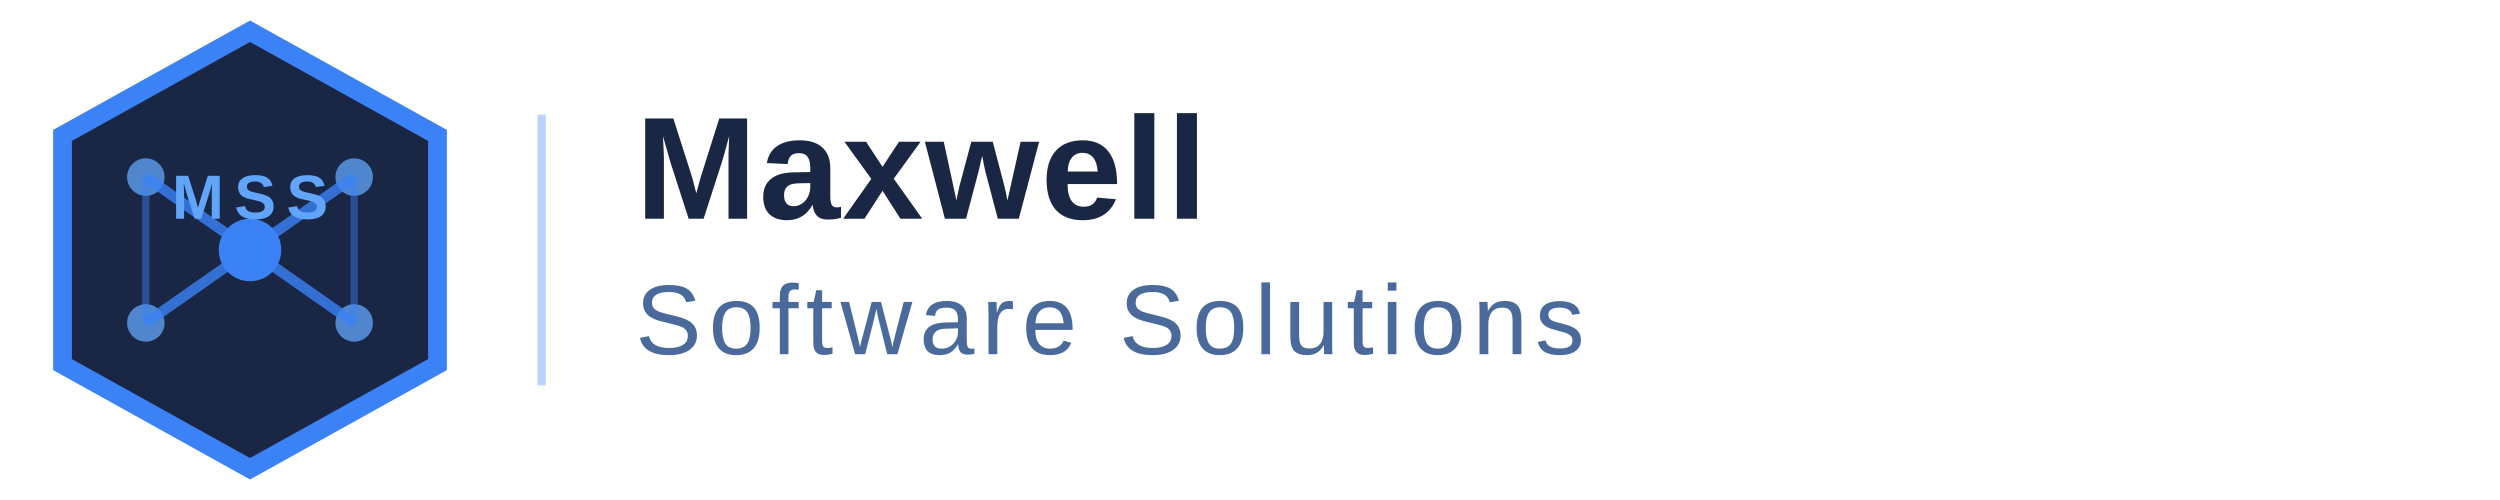
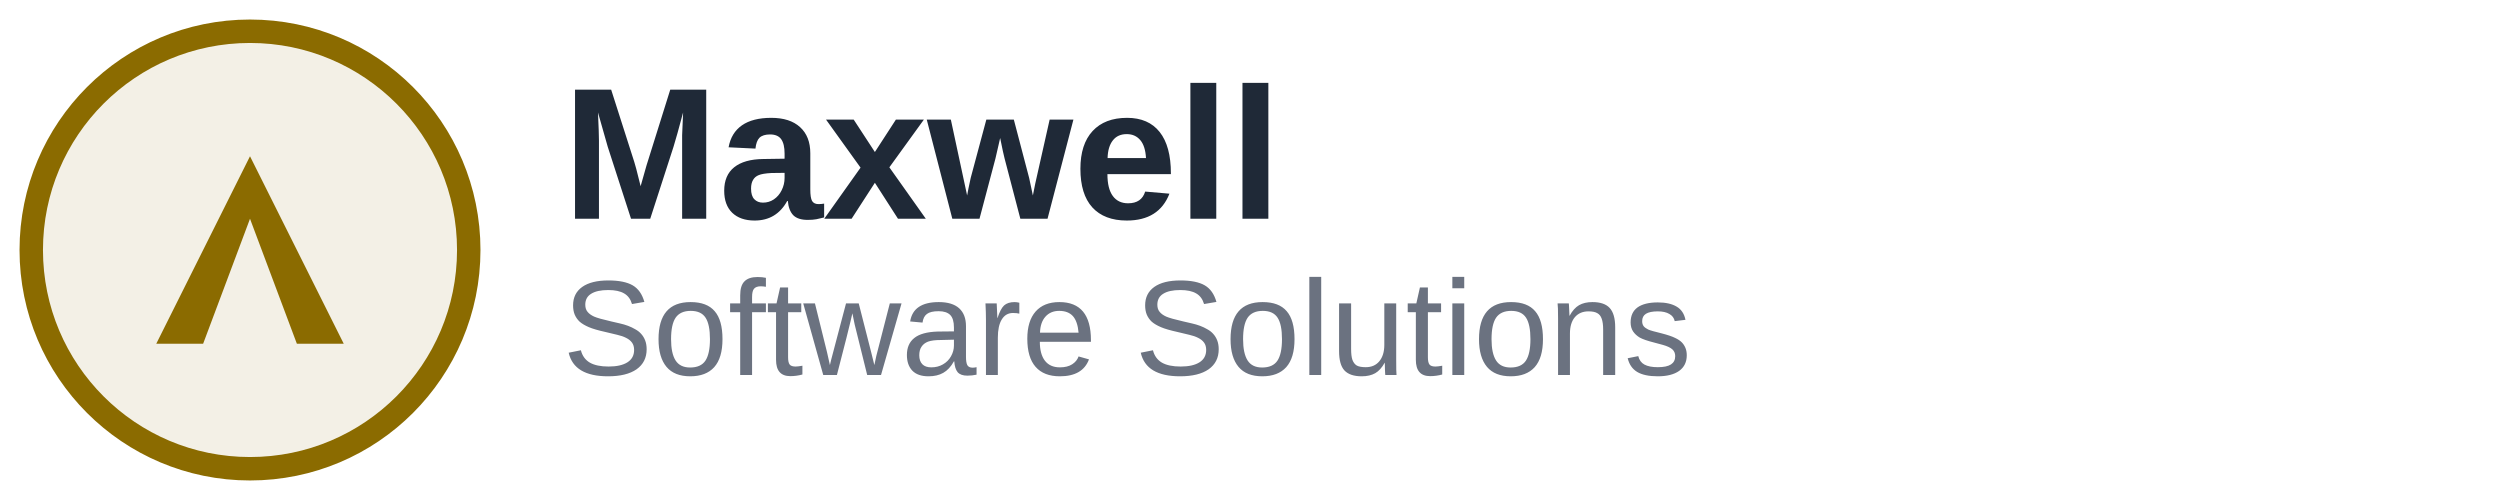
- <svg xmlns="http://www.w3.org/2000/svg" width="240" height="48" viewBox="0 0 240 48" fill="none" role="img" aria-label="Maxwell Software Solutions">
-   <polygon points="24,3 42,13 42,35 24,45 6,35 6,13" fill="#1a2744" stroke="#3b82f6" stroke-width="1.8" />
-   <circle cx="24" cy="24" r="3" fill="#3b82f6" />
-   <circle cx="14" cy="17" r="1.8" fill="#60a5fa" fill-opacity="0.75" />
-   <circle cx="34" cy="17" r="1.8" fill="#60a5fa" fill-opacity="0.75" />
-   <circle cx="14" cy="31" r="1.8" fill="#60a5fa" fill-opacity="0.75" />
-   <circle cx="34" cy="31" r="1.8" fill="#60a5fa" fill-opacity="0.75" />
-   <line x1="14" y1="17" x2="24" y2="24" stroke="#3b82f6" stroke-width="1" stroke-opacity="0.8" />
-   <line x1="34" y1="17" x2="24" y2="24" stroke="#3b82f6" stroke-width="1" stroke-opacity="0.8" />
-   <line x1="14" y1="31" x2="24" y2="24" stroke="#3b82f6" stroke-width="1" stroke-opacity="0.8" />
-   <line x1="34" y1="31" x2="24" y2="24" stroke="#3b82f6" stroke-width="1" stroke-opacity="0.8" />
-   <line x1="14" y1="17" x2="14" y2="31" stroke="#3b82f6" stroke-width="0.7" stroke-opacity="0.45" />
-   <line x1="34" y1="17" x2="34" y2="31" stroke="#3b82f6" stroke-width="0.7" stroke-opacity="0.45" />
-   <text x="24" y="21" font-family="'Arial', sans-serif" font-size="6" font-weight="700" fill="#60a5fa" text-anchor="middle" letter-spacing="1">MSS</text>
-   <line x1="52" y1="11" x2="52" y2="37" stroke="#3b82f6" stroke-width="0.8" stroke-opacity="0.35" />
-   <text x="61" y="21" font-family="'Arial', 'Helvetica Neue', sans-serif" font-size="14" font-weight="700" fill="#1a2744" letter-spacing="0.2">Maxwell</text>
-   <text x="61" y="34" font-family="'Arial', 'Helvetica Neue', sans-serif" font-size="9.5" font-weight="400" fill="#4b6a9c" letter-spacing="0.7">Software Solutions</text>
+ <svg xmlns="http://www.w3.org/2000/svg" width="240" height="48" viewBox="0 0 240 48" fill="none">
+   <circle cx="24" cy="24" r="21" fill="#8B6B00" fill-opacity="0.1" stroke="#8B6B00" stroke-width="2.25" />
+   <path d="M 15 33 L 24 15 L 33 33 L 28.5 33 L 24 21 L 19.5 33 Z" fill="#8B6B00" />
+   <text x="54" y="21" font-family="Arial, sans-serif" font-size="18" font-weight="600" fill="#1F2937">Maxwell</text>
+   <text x="54" y="36" font-family="Arial, sans-serif" font-size="13" font-weight="400" fill="#6B7280">Software Solutions</text>
</svg>
